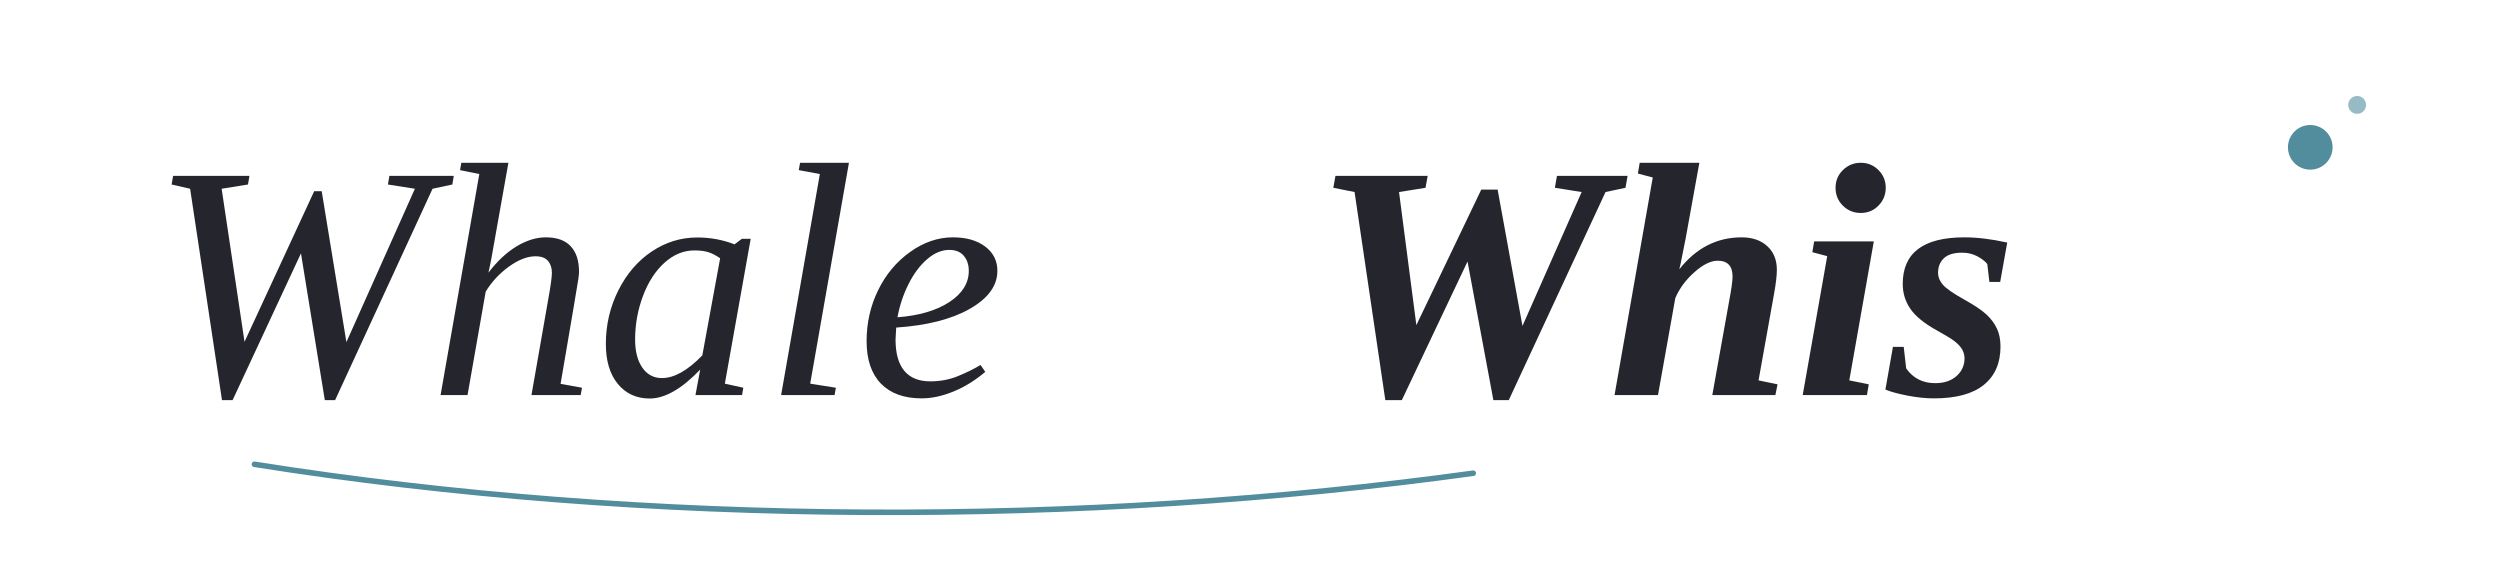
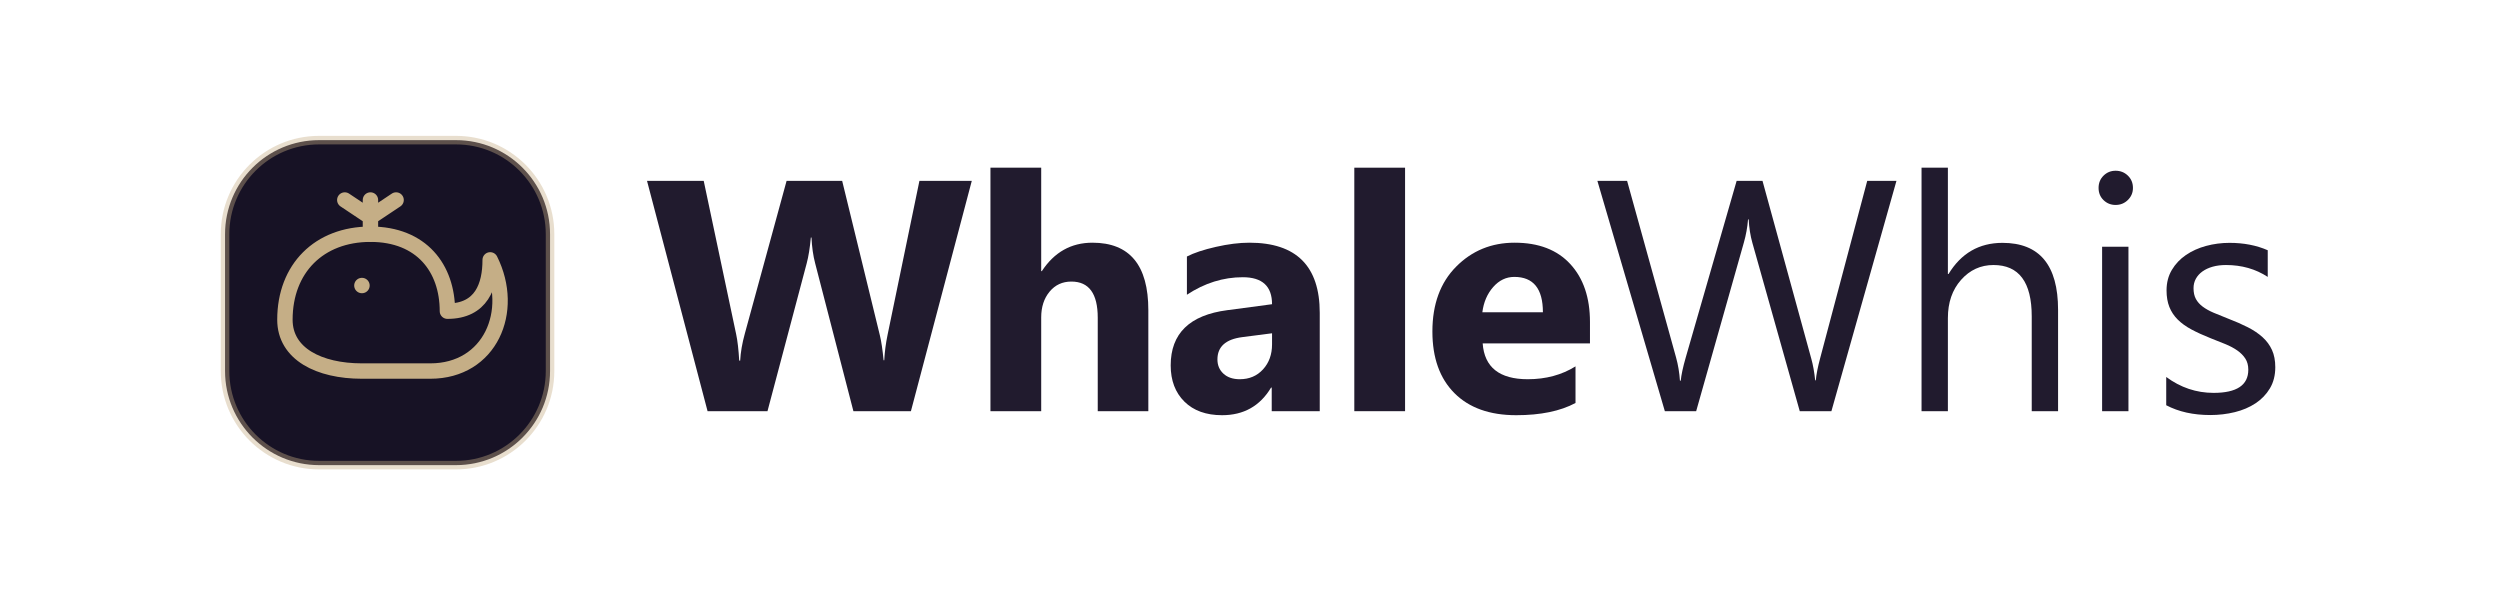
- <svg xmlns="http://www.w3.org/2000/svg" viewBox="0 0 1120 260" role="img" aria-labelledby="title">
-   <text x="67" y="177" fill="#25252d" font-family="Georgia, 'Times New Roman', serif" font-size="150" font-style="italic" textLength="510" lengthAdjust="spacingAndGlyphs">Whale</text>
-   <text x="587" y="177" fill="#25252d" font-family="Georgia, 'Times New Roman', serif" font-size="150" font-style="italic" font-weight="bold" textLength="438" lengthAdjust="spacingAndGlyphs">Whis</text>
-   <path d="M 114,208 C 290,236 486,236 660,212" fill="none" stroke="#528d9d" stroke-width="2.5" stroke-linecap="round" />
-   <circle cx="1035" cy="66" r="10" fill="#528d9d" />
-   <circle cx="1056" cy="47" r="4" fill="#528d9d" opacity="0.6" />
+ <svg xmlns="http://www.w3.org/2000/svg" viewBox="0 0 760 184" role="img" aria-labelledby="title desc">
+   <g transform="translate(65.814 40) scale(2.6)" fill="none">
+     <rect x="1" y="1" width="38" height="38" rx="11" fill="#171225" stroke="#c5ae86" stroke-opacity=".4" />
+     <g stroke="#c5ae86" stroke-width="1.8" stroke-linecap="round" stroke-linejoin="round">
+       <path d="M8 22c0-6 4-10 10-10s9 4 9 9c4 0 5-3 5-6 3 6 0 13-7 13H17c-5 0-9-2-9-6Z" />
+       <path d="M17 18h.01M18 12V8m0 2-3-2m3 2 3-2" />
+     </g>
+   </g>
+   <g transform="translate(195.814 125)" fill="#211b2e">
+     <path transform="translate(0.000 0) scale(0.04882812 -0.04882812)" d="M2040 1434 1661 0H1303L1065 920Q1046 992 1042 1081H1038Q1029 983 1012 920L768 0H395L18 1434H371L573 479Q586 418 592 315H598Q602 392 627 483L887 1434H1233L1468 471Q1481 418 1491 317H1495Q1499 396 1516 477L1714 1434Z" />
+     <path transform="translate(98.788 0) scale(0.04882812 -0.04882812)" d="M1116 0H801V582Q801 807 637 807Q553 807 501.0 744.0Q449 681 449 584V0H133V1516H449V872H453Q569 1049 768 1049Q1116 1049 1116 629Z" />
+     <path transform="translate(157.293 0) scale(0.04882812 -0.04882812)" d="M985 0H686V147H682Q579 -25 377 -25Q228 -25 142.5 59.5Q57 144 57 285Q57 583 410 629L688 666Q688 834 506 834Q323 834 158 725V963Q224 997 338.5 1023.0Q453 1049 547 1049Q985 1049 985 612ZM688 416V485L502 461Q348 441 348 322Q348 268 385.5 233.5Q423 199 487 199Q576 199 632.0 260.5Q688 322 688 416Z" />
+     <path transform="translate(209.402 0) scale(0.04882812 -0.04882812)" d="M449 0H133V1516H449Z" />
+     <path transform="translate(236.120 0) scale(0.04882812 -0.04882812)" d="M1053 422H385Q401 199 666 199Q835 199 963 279V51Q821 -25 594 -25Q346 -25 209.0 112.5Q72 250 72 496Q72 751 220.0 900.0Q368 1049 584 1049Q808 1049 930.5 916.0Q1053 783 1053 555ZM760 616Q760 836 582 836Q506 836 450.5 773.0Q395 710 383 616Z" />
+     <path transform="translate(288.521 0) scale(0.04882812 -0.04882812)" d="M1888 1434 1483 0H1286L991 1048Q972 1115 968 1194H964Q958 1120 938 1050L641 0H446L26 1434H211L516 334Q535 265 540 190H545Q550 243 576 334L893 1434H1054L1358 326Q1374 269 1382 192H1386Q1390 244 1413 330L1706 1434Z" />
+     <path transform="translate(380.230 0) scale(0.04882812 -0.04882812)" d="M1016 0H852V590Q852 910 614 910Q494 910 412.0 817.5Q330 725 330 580V0H166V1516H330V854H334Q452 1048 670 1048Q1016 1048 1016 631Z" />
+     <path transform="translate(435.121 0) scale(0.04882812 -0.04882812)" d="M250 1284Q206 1284 175.0 1314.0Q144 1344 144 1390Q144 1436 175.0 1466.5Q206 1497 250 1497Q295 1497 326.5 1466.5Q358 1436 358 1390Q358 1346 326.5 1315.0Q295 1284 250 1284ZM330 0H166V1024H330Z" />
+     <path transform="translate(457.640 0) scale(0.04882812 -0.04882812)" d="M104 37V213Q238 114 399 114Q615 114 615 258Q615 299 596.5 327.5Q578 356 546.5 378.0Q515 400 472.5 417.5Q430 435 381 454Q313 481 261.5 508.5Q210 536 175.5 570.5Q141 605 123.5 649.0Q106 693 106 752Q106 824 139.0 879.5Q172 935 227.0 972.5Q282 1010 352.5 1029.0Q423 1048 498 1048Q631 1048 736 1002V836Q623 910 476 910Q430 910 393.0 899.5Q356 889 329.5 870.0Q303 851 288.5 824.5Q274 798 274 766Q274 726 288.5 699.0Q303 672 331.0 651.0Q359 630 399.0 613.0Q439 596 490 576Q558 550 612.0 522.5Q666 495 704.0 460.5Q742 426 762.5 381.0Q783 336 783 274Q783 198 749.5 142.0Q716 86 660.0 49.0Q604 12 531.0 -6.0Q458 -24 378 -24Q220 -24 104 37Z" />
+   </g>
</svg>
